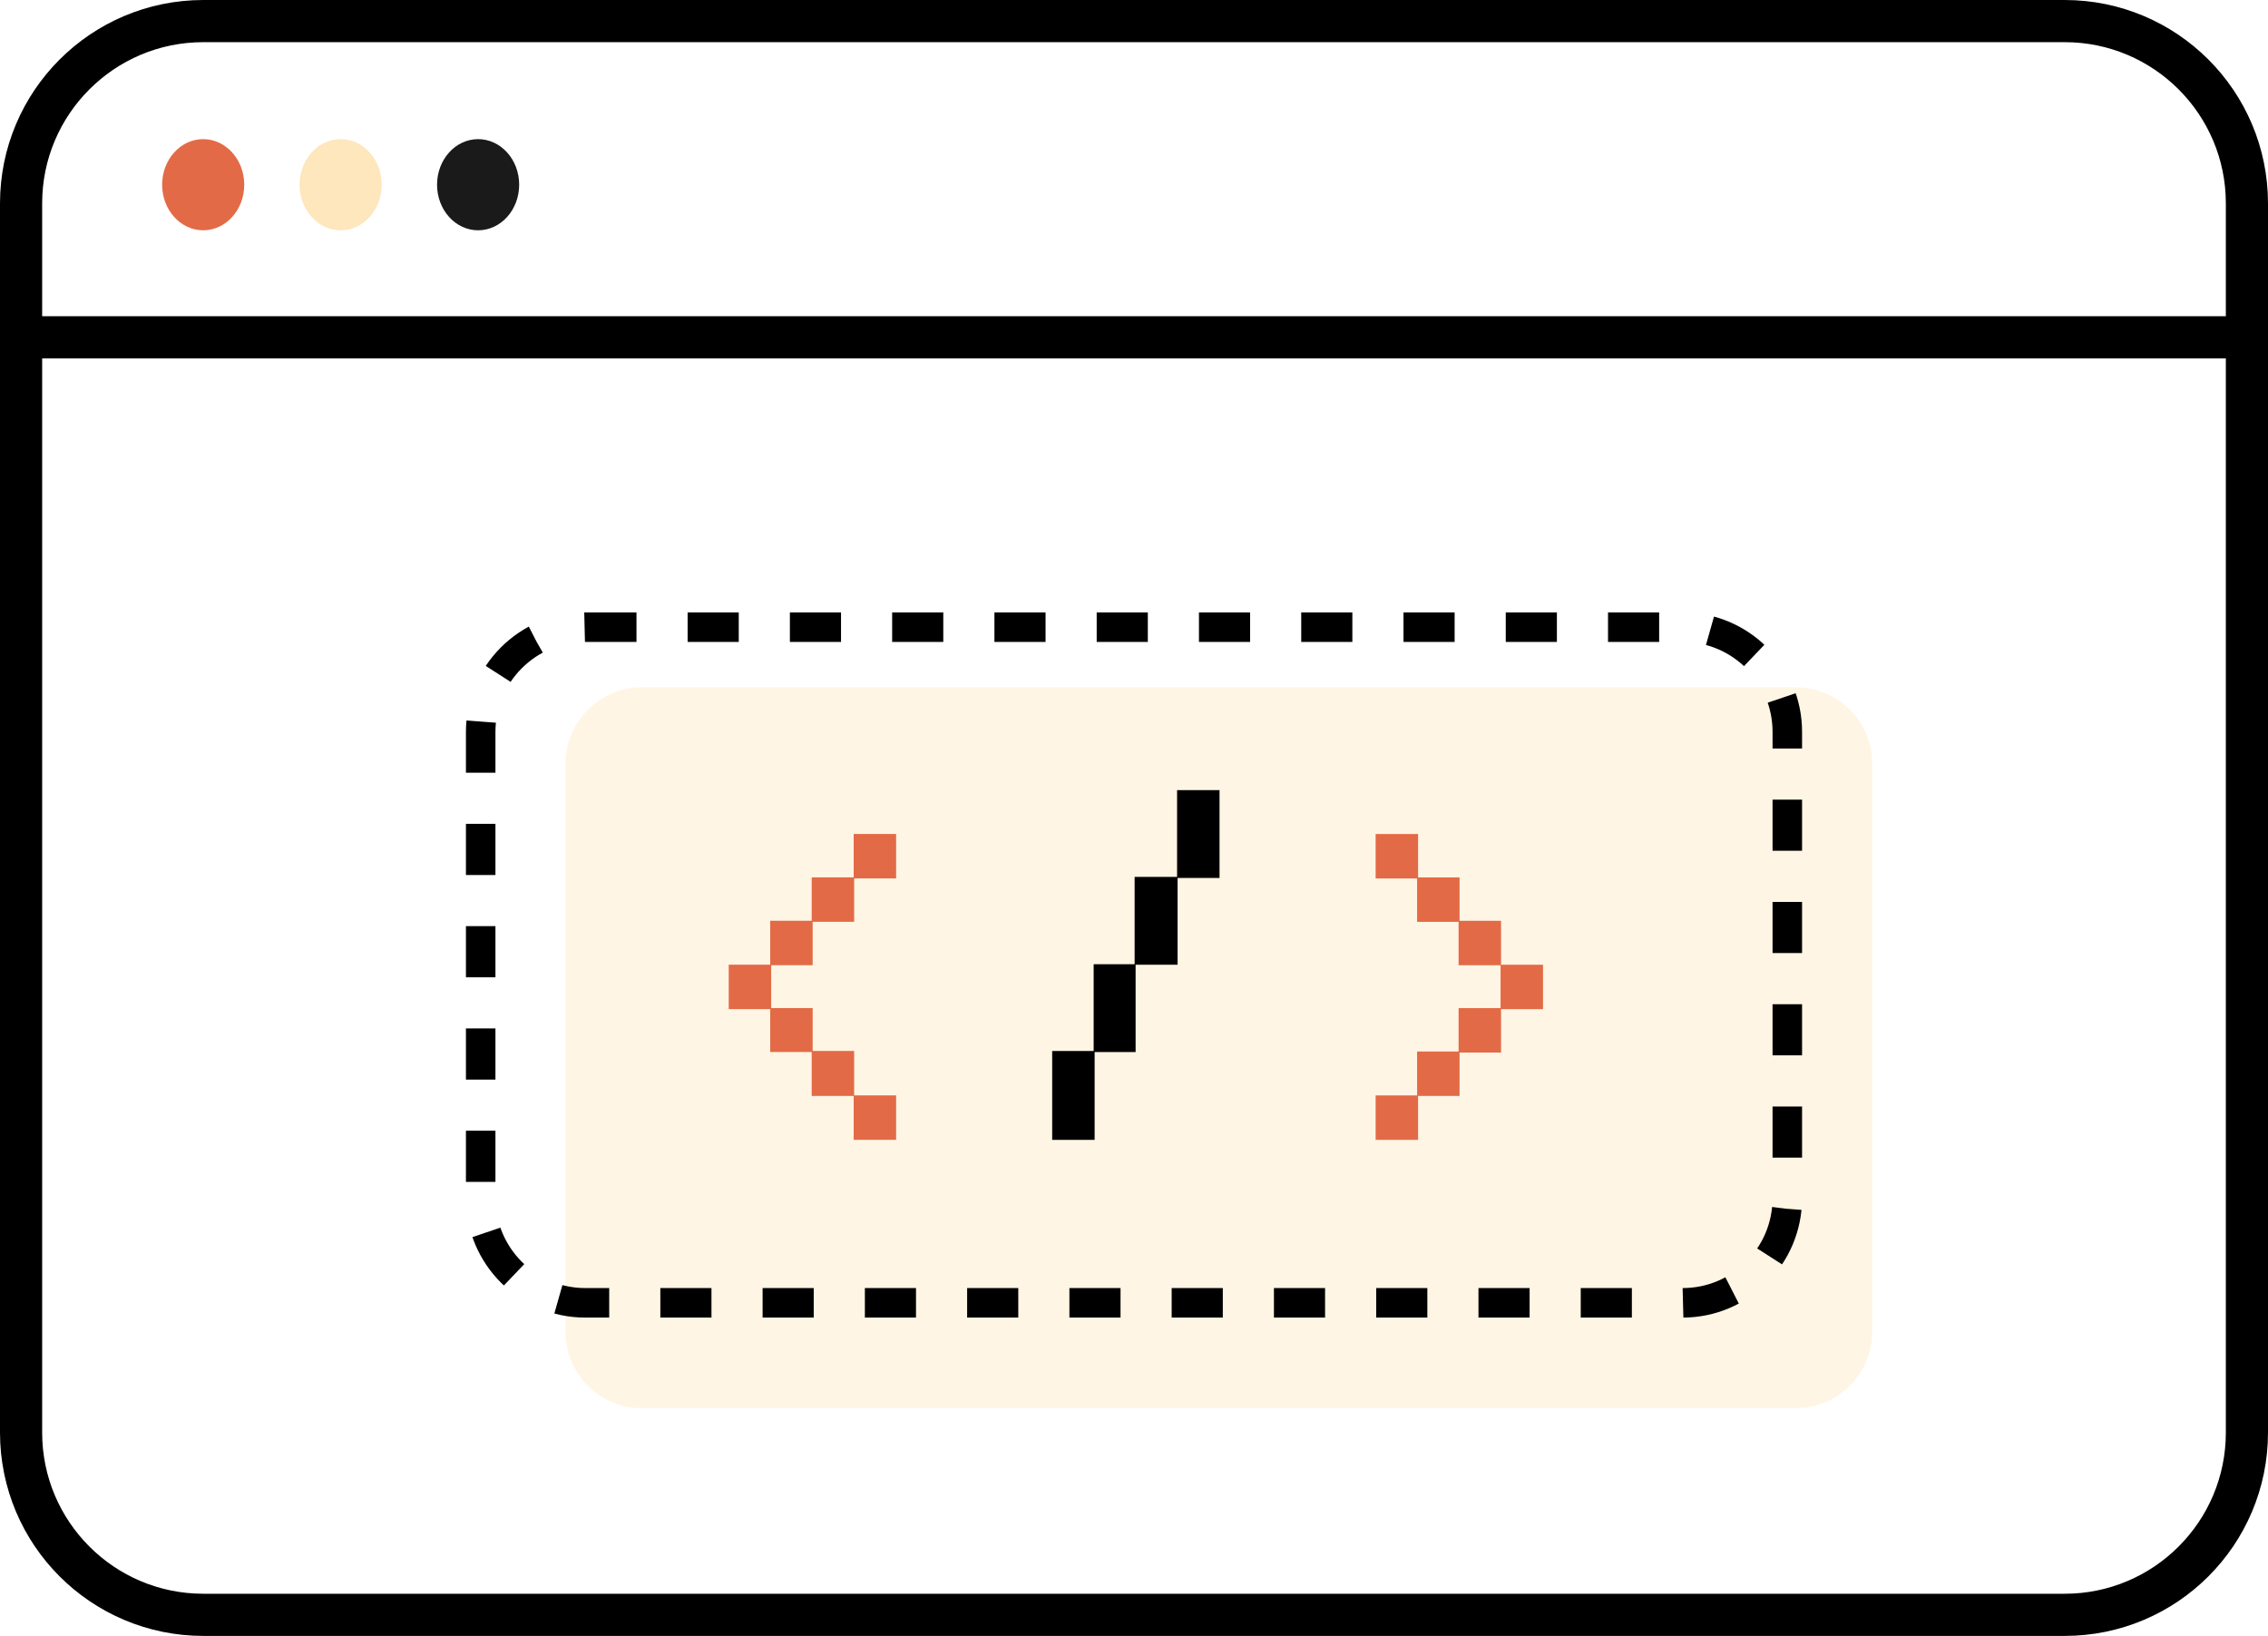
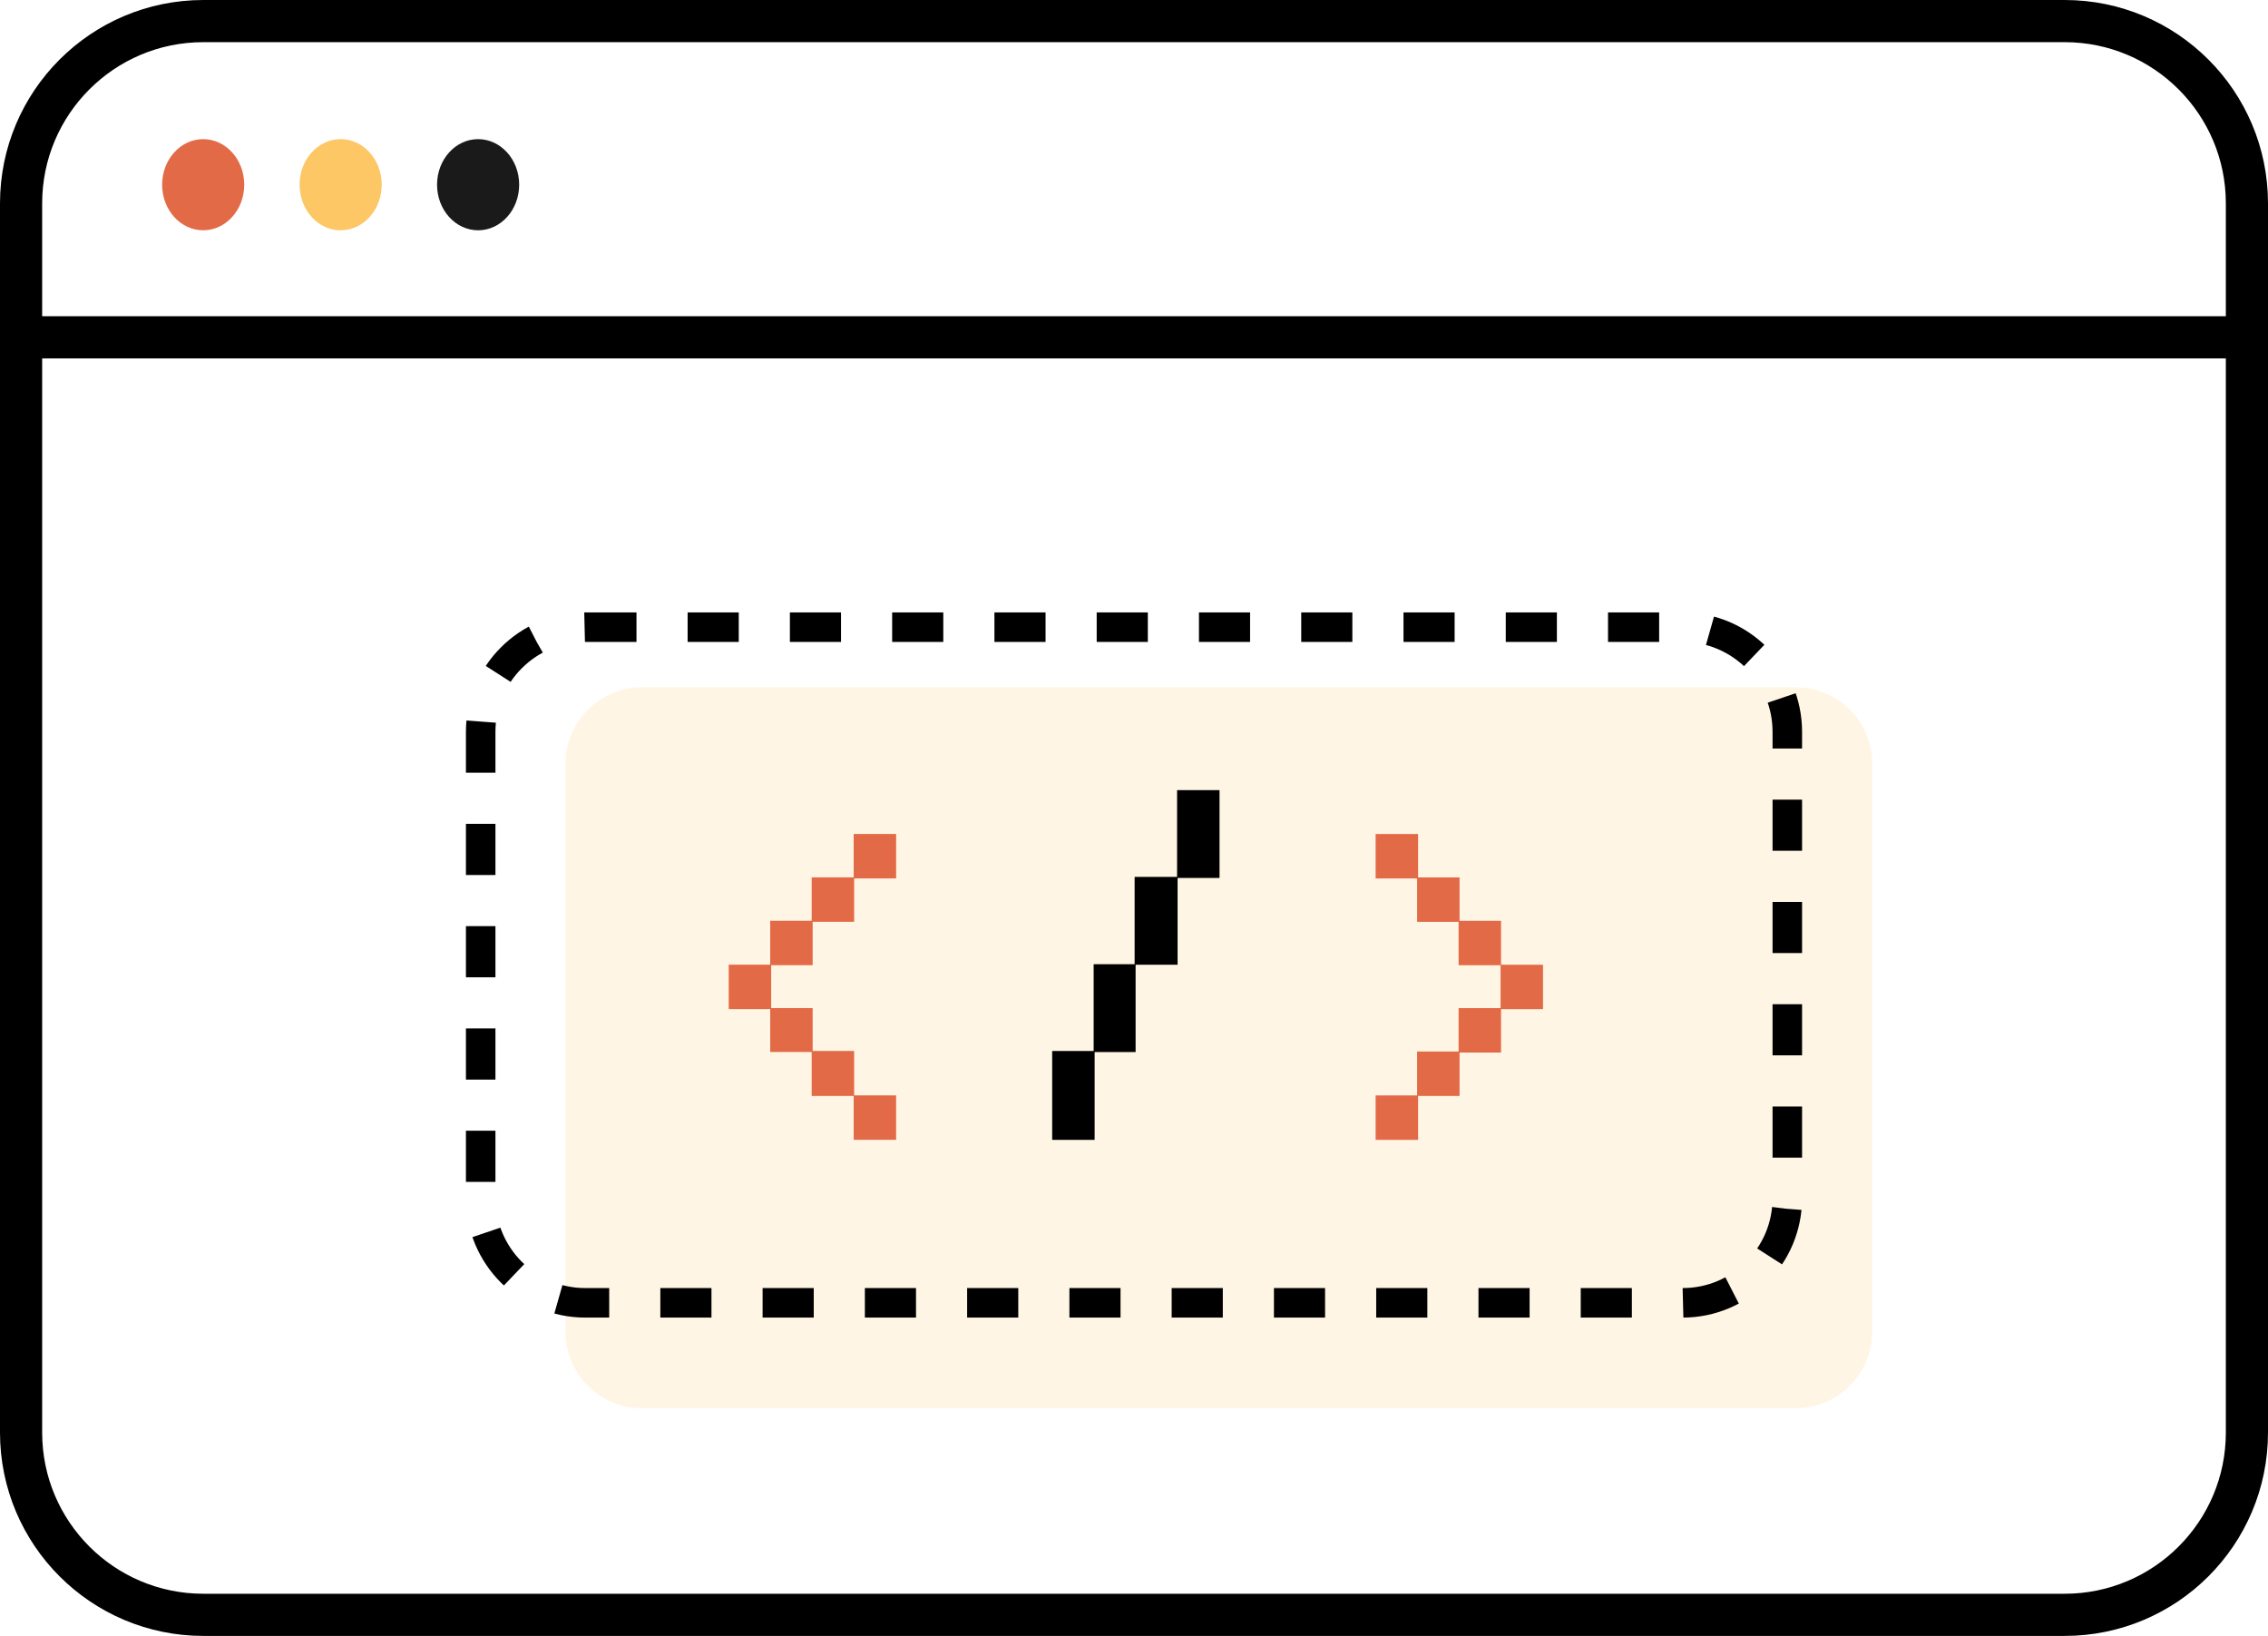
<svg xmlns="http://www.w3.org/2000/svg" id="Layer_2" data-name="Layer 2" viewBox="0 0 538.02 388" width="150">
  <defs>
    <style>
      .cls-1 {
        fill: #E36A46;
      }

      .cls-2 {
        stroke-dasharray: 12.13 12.13;
        stroke-width: 7px;
        animation: movingBorder 4s linear infinite
      }

      .cls-2, .cls-3 {
        fill: none;
        stroke: #000;
        stroke-miterlimit: 10;
      }

      .cls-4 {
        fill: #fff5e4;
-         animation: moveYellow 1s linear infinite;
+         animation: moveBg 1s linear infinite;
      }

      .cls-3 {
        stroke-width: 10px;
      }

      .cls-5 {
-         fill: #fee6bd;
+         fill: #FCC764;
      }

      .cls-6 {
        fill: #1a1a1a;
      }

      @keyframes movingBorder {
        0% {
          stroke-dashoffset: 0; 
        }
        100% {
          stroke-dashoffset: -50; 
        }
      }

-       @keyframes moveYellow {
+       @keyframes moveBg {
        0%, 100% {
          transform: translateX(0);
        }
        50% {
          transform: translateX(10px);
        }
      }
    </style>
  </defs>
  <g id="Layer_1-2" data-name="Layer 1">
    <ellipse class="cls-1" cx="48.2" cy="43.81" rx="9.74" ry="10.81" />
    <ellipse class="cls-5" cx="80.81" cy="43.81" rx="9.74" ry="10.81" />
    <ellipse class="cls-6" cx="113.42" cy="43.81" rx="9.74" ry="10.81" />
  </g>
  <g id="Layer_2-2" data-name="Layer 2">
    <rect class="cls-3" x="5" y="5" width="528.02" height="378" rx="43.24" ry="43.24" />
    <line class="cls-3" x1="5.12" y1="80" x2="533.14" y2="80" />
  </g>
  <g id="Layer_5" data-name="Layer 5">
    <rect class="cls-4" x="134.14" y="163" width="310" height="171" rx="18.17" ry="18.17" />
    <g>
      <g>
        <path class="cls-1" d="M202.51,270.35v-10.42h-9.96v-10.42h-9.84v-10.17h-9.84v-10.54h9.84v-10.42h9.84v-10.29h9.96v-10.29h10.07v10.54h-9.96v10.29h-9.84v10.29h-9.84v10.17h9.84v10.17h9.84v10.54h9.96v10.54h-10.07Z" />
        <path d="M279.35,208.23v20.58h-9.96v20.71h-9.72v20.83h-10.07v-21.08h9.84v-20.58h9.72v-20.71h10.07v-20.58h10.07v20.83h-9.96Z" />
        <path class="cls-1" d="M356.08,239.35v10.29h-9.84v10.29h-9.84v10.42h-10.07v-10.54h9.84v-10.42h9.84v-10.29h9.96v-10.17h-9.96v-10.29h-9.84v-10.29h-9.84v-10.54h10.07v10.29h9.84v10.29h9.84v10.42h9.96v10.54h-9.96Z" />
      </g>
      <rect class="cls-2" x="114.03" y="148.75" width="309.96" height="160.25" rx="24.83" ry="24.83" />
    </g>
  </g>
</svg>
